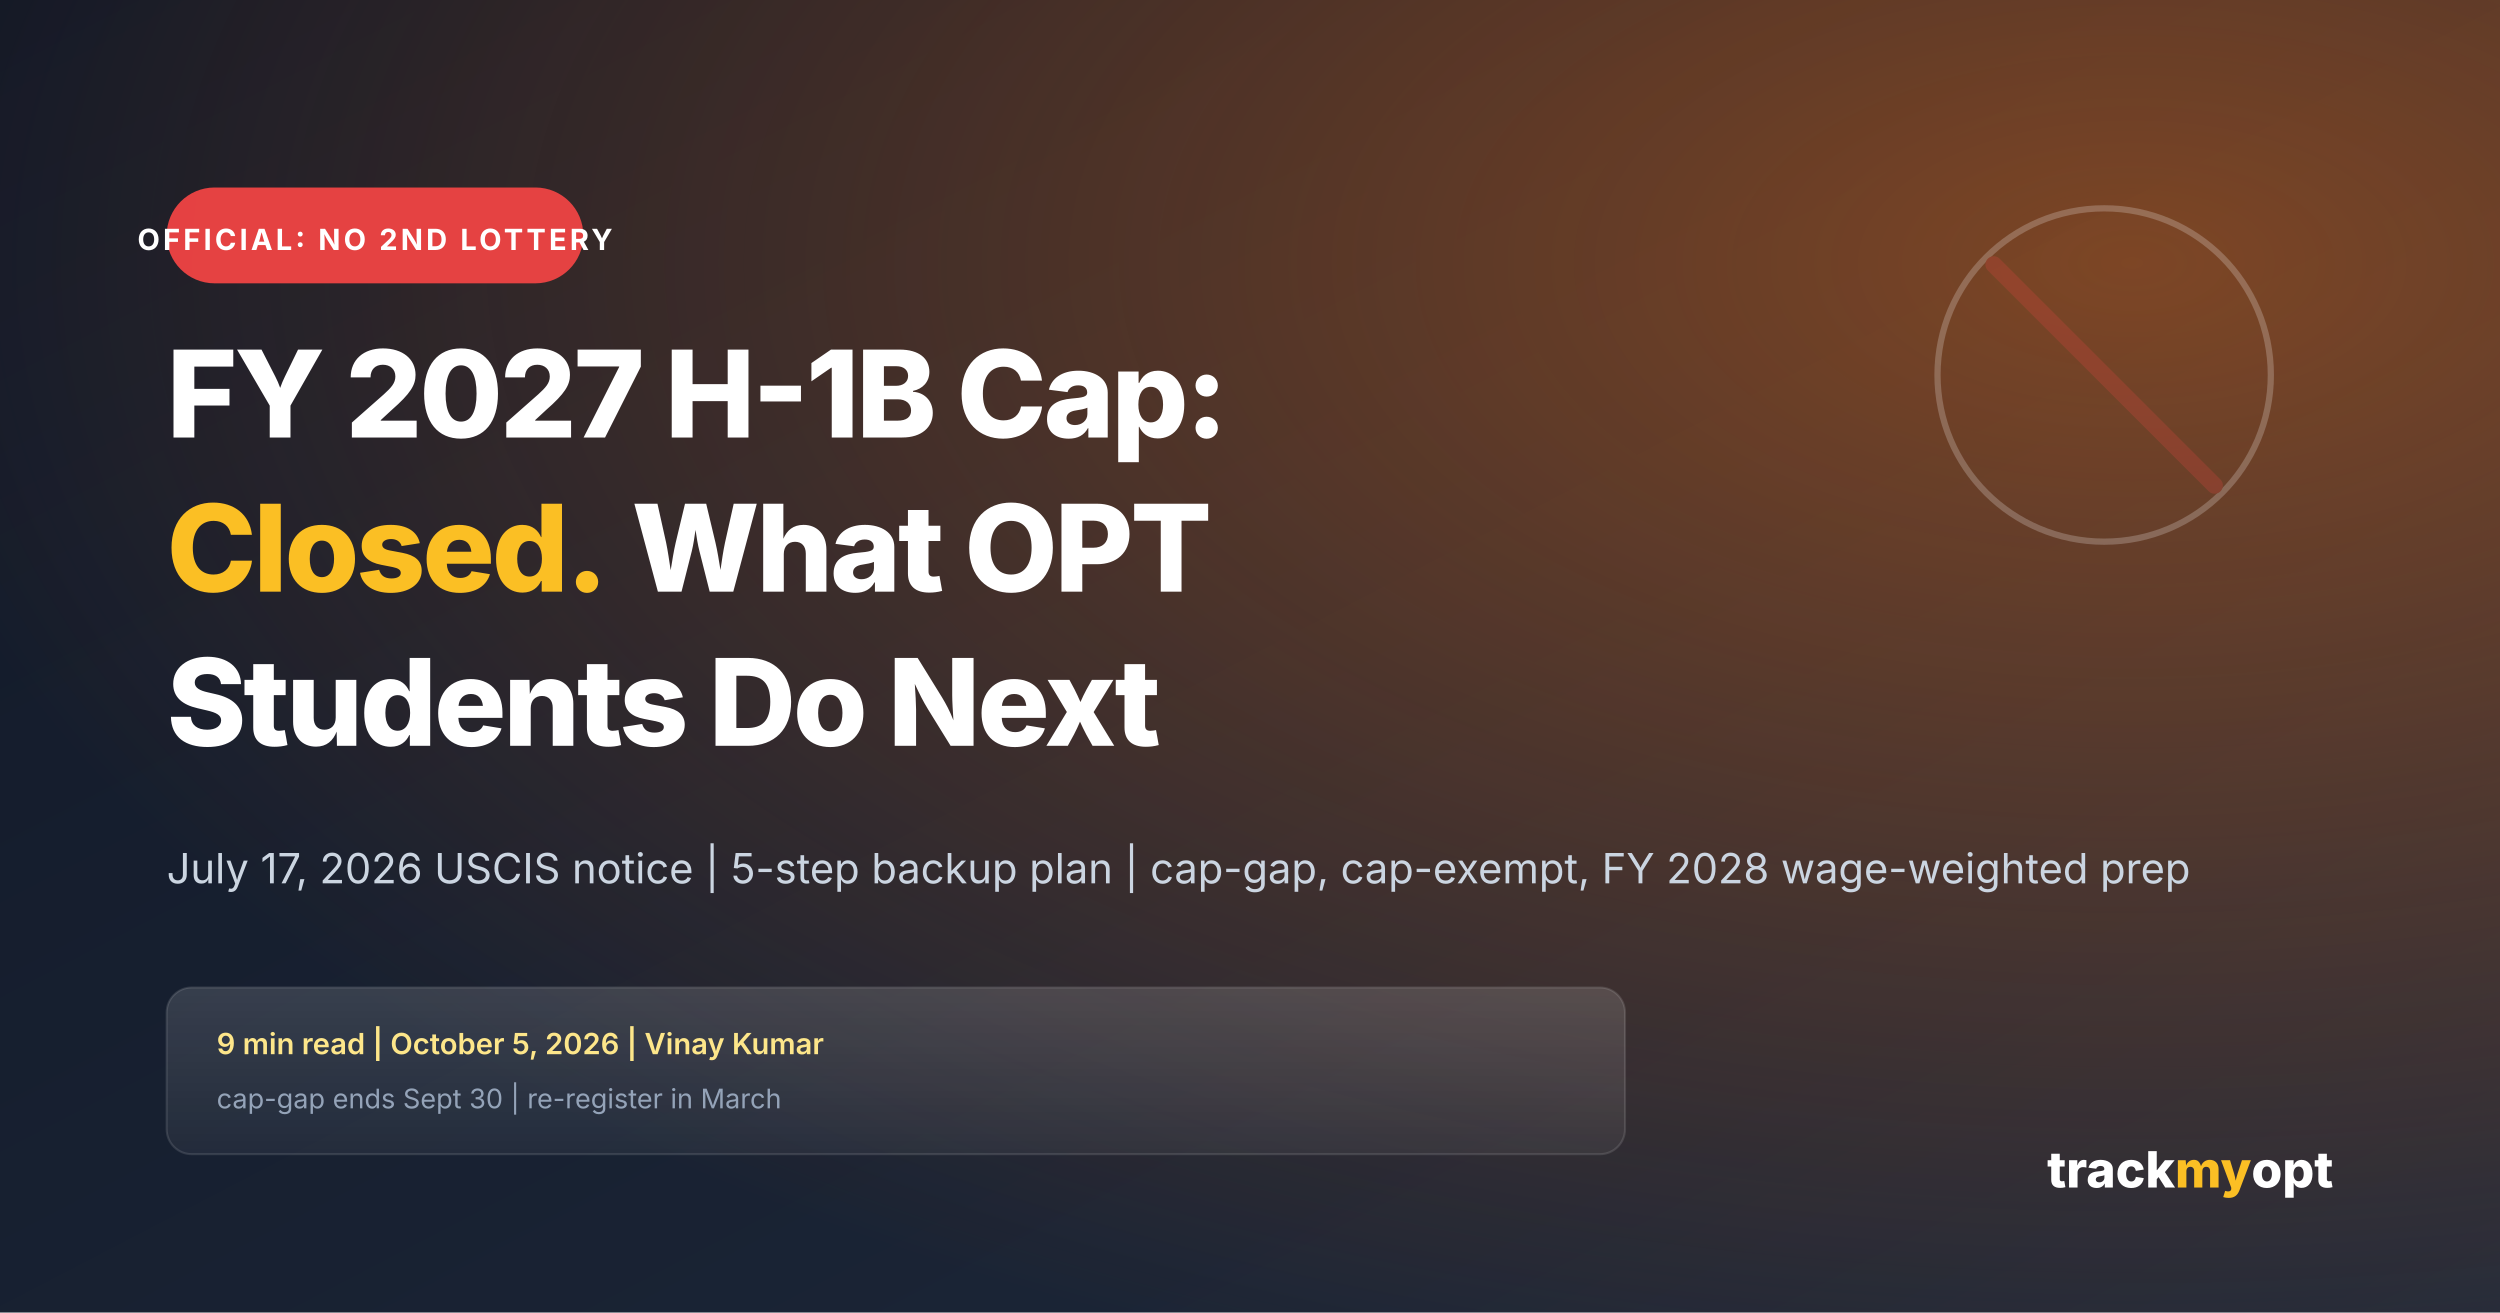
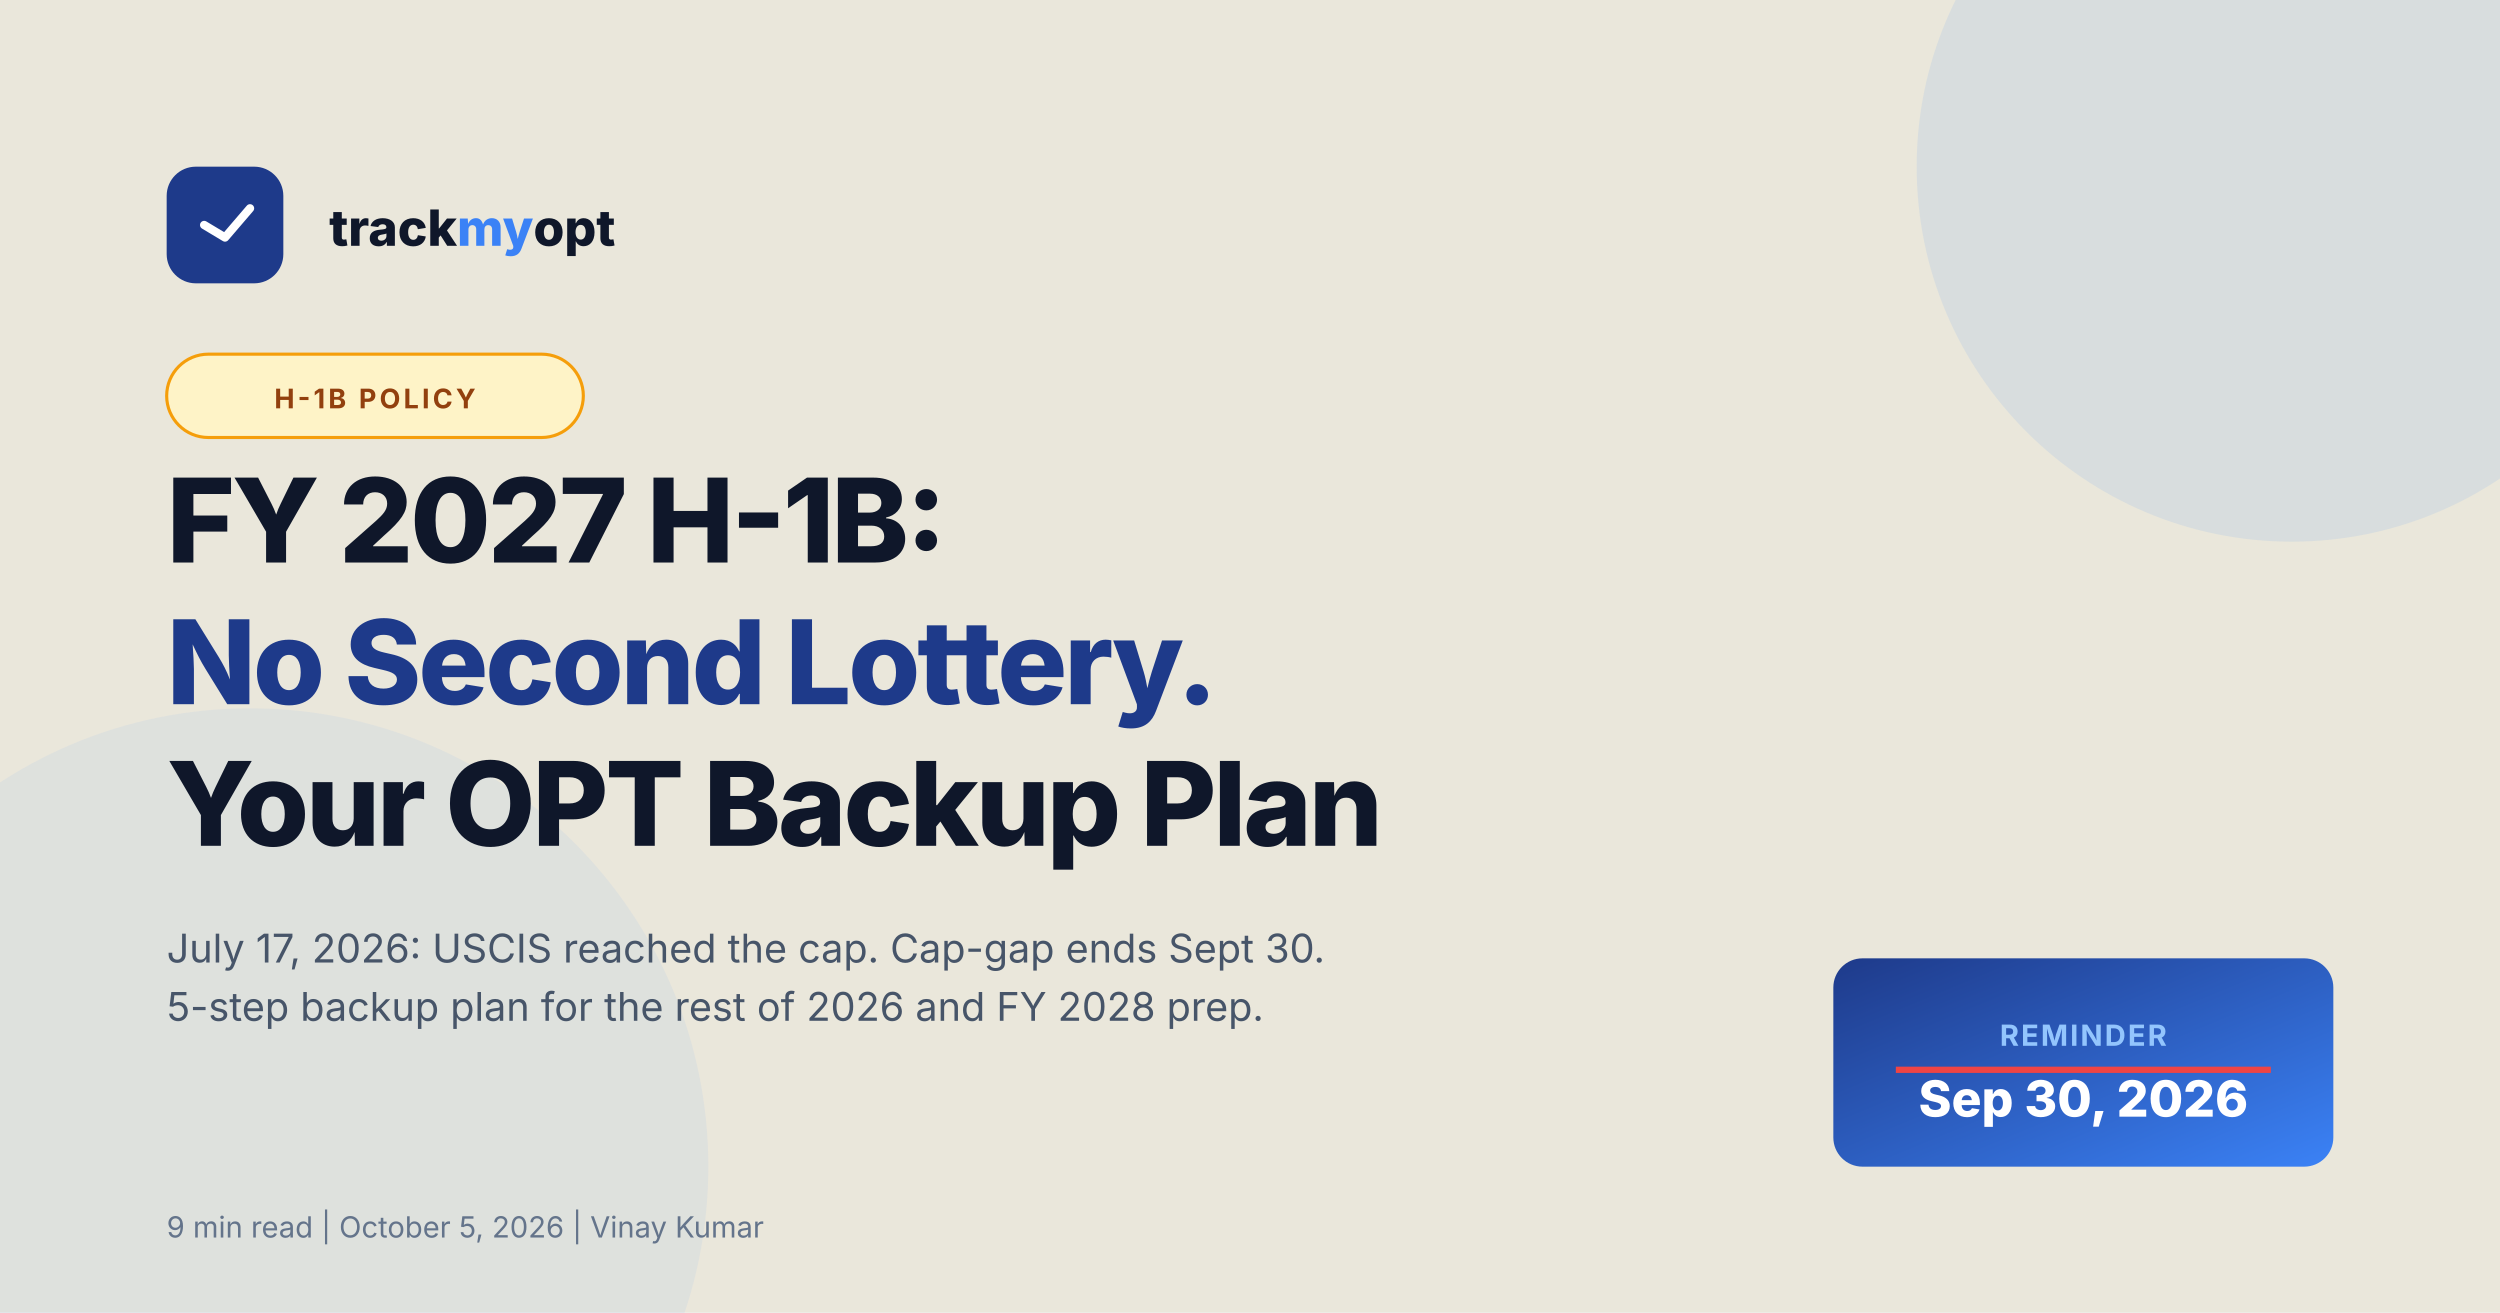
<svg xmlns="http://www.w3.org/2000/svg" width="1200" height="630" viewBox="0 0 1200 630">
  <defs>
-     <linearGradient id="bg" x1="0" y1="0" x2="1" y2="1">
-       <stop offset="0" stop-color="#111827" />
-       <stop offset="1" stop-color="#1e293b" />
+     <linearGradient id="cardGrad" x1="0" y1="0" x2="1" y2="1">
+       <stop offset="0" stop-color="#1e3a8a" />
+       <stop offset="1" stop-color="#3b82f6" />
    </linearGradient>
-     <linearGradient id="card" x1="0" y1="0" x2="0" y2="1">
-       <stop offset="0" stop-color="#ffffff" stop-opacity="0.14" />
-       <stop offset="1" stop-color="#ffffff" stop-opacity="0.05" />
-     </linearGradient>
-     <radialGradient id="glow" cx="0.85" cy="0.2" r="0.9">
-       <stop offset="0" stop-color="#f97316" stop-opacity="0.45" />
-       <stop offset="1" stop-color="#f97316" stop-opacity="0" />
-     </radialGradient>
  </defs>
-   <rect width="1200" height="630" fill="url(#bg)" />
-   <rect width="1200" height="630" fill="url(#glow)" />
-   <g opacity="0.22">
-     <circle cx="1010" cy="180" r="80" fill="none" stroke="#ffffff" stroke-width="3" />
-     <line x1="957" y1="127" x2="1063" y2="233" stroke="#ef4444" stroke-width="8" stroke-linecap="round" />
+   <rect width="1200" height="630" fill="#eae7db" />
+   <circle cx="1100" cy="80" r="180" fill="#3b82f6" fill-opacity="0.10" />
+   <circle cx="120" cy="560" r="220" fill="#3b82f6" fill-opacity="0.07" />
+   <g transform="translate(80,80)">
+     <rect width="56" height="56" rx="14" fill="#1e3a8a" />
+     <path d="M18 28 L28 34 L40 20" stroke="#ffffff" stroke-width="4" fill="none" stroke-linecap="round" stroke-linejoin="round" />
  </g>
-   <g transform="translate(80,90)">
-     <rect width="200" height="46" rx="23" fill="#ef4444" fill-opacity="0.95" />
-     <text x="100" y="30" font-family="Inter, system-ui, -apple-system, sans-serif" font-size="14" font-weight="700" fill="#ffffff" text-anchor="middle" letter-spacing="1.5">OFFICIAL: NO 2ND LOTTERY</text>
+   <text x="158" y="118" font-family="Inter, system-ui, sans-serif" font-size="24" font-weight="800" fill="#0f172a">track<tspan fill="#3b82f6">my</tspan>opt</text>
+   <g transform="translate(80,170)">
+     <rect width="200" height="40" rx="20" fill="#fef3c7" stroke="#f59e0b" stroke-width="1.5" />
+     <text x="100" y="26" font-family="Inter, system-ui, sans-serif" font-size="13" font-weight="700" fill="#92400e" text-anchor="middle" letter-spacing="1.5">H-1B POLICY</text>
  </g>
-   <text x="80" y="210" font-family="Inter, system-ui, -apple-system, sans-serif" font-size="58" font-weight="800" fill="#ffffff" letter-spacing="-1.5">
-     FY 2027 H-1B Cap:
-   </text>
-   <text x="80" y="284" font-family="Inter, system-ui, -apple-system, sans-serif" font-size="58" font-weight="800" fill="#ffffff" letter-spacing="-1.5">
-     <tspan fill="#fbbf24">Closed.</tspan> What OPT
-   </text>
-   <text x="80" y="358" font-family="Inter, system-ui, -apple-system, sans-serif" font-size="58" font-weight="800" fill="#ffffff" letter-spacing="-1.5">
-     Students Do Next
-   </text>
-   <text x="80" y="424" font-family="Inter, system-ui, -apple-system, sans-serif" font-size="20" fill="#cbd5e1">
-     July 17, 2026 USCIS notice |  5-step backup plan |  cap-gap, cap-exempt, FY 2028 wage-weighted prep
-   </text>
-   <g transform="translate(80,474)">
-     <rect width="700" height="80" rx="12" fill="url(#card)" stroke="#ffffff" stroke-opacity="0.12" />
-     <text x="24" y="32" font-family="Inter, system-ui, -apple-system, sans-serif" font-size="14" font-weight="600" fill="#fde68a">9 min read |  October 5, 2026 |  Vinay Kumar</text>
-     <text x="24" y="58" font-family="Inter, system-ui, -apple-system, sans-serif" font-size="13" fill="#94a3b8">cap-gap ends Sept 30 |  re-register in March</text>
+   <text x="80" y="270" font-family="Inter, system-ui, sans-serif" font-size="56" font-weight="800" fill="#0f172a" letter-spacing="-1.5">FY 2027 H-1B:</text>
+   <text x="80" y="338" font-family="Inter, system-ui, sans-serif" font-size="56" font-weight="800" fill="#1e3a8a" letter-spacing="-1.5">No Second Lottery.</text>
+   <text x="80" y="406" font-family="Inter, system-ui, sans-serif" font-size="56" font-weight="800" fill="#0f172a" letter-spacing="-1.5">Your OPT Backup Plan</text>
+   <text x="80" y="462" font-family="Inter, system-ui, sans-serif" font-size="19" fill="#475569">July 17, 2026: USCIS reached the cap. Cap-gap ends Sept 30.</text>
+   <text x="80" y="490" font-family="Inter, system-ui, sans-serif" font-size="19" fill="#475569">5-step backup plan for the rest of 2026 and FY 2028 prep.</text>
+   <g transform="translate(880,460)">
+     <rect width="240" height="100" rx="14" fill="url(#cardGrad)" />
+     <text x="120" y="42" font-family="Inter, system-ui, sans-serif" font-size="14" font-weight="700" fill="#93c5fd" text-anchor="middle" letter-spacing="1">REMINDER</text>
+     <text x="120" y="76" font-family="Inter, system-ui, sans-serif" font-size="24" font-weight="800" fill="#ffffff" text-anchor="middle">Sep 30, 2026</text>
+     <rect x="30" y="52" width="180" height="3" fill="#ef4444" />
  </g>
-   <g transform="translate(1040,540)">
-     <text x="80" y="30" font-family="Inter, system-ui, -apple-system, sans-serif" font-size="24" font-weight="800" fill="#ffffff" text-anchor="end">track<tspan fill="#fbbf24">my</tspan>opt</text>
-   </g>
+   <text x="80" y="594" font-family="Inter, system-ui, sans-serif" font-size="14" fill="#64748b">9 min read  |  October 5, 2026  |  Vinay Kumar</text>
</svg>
